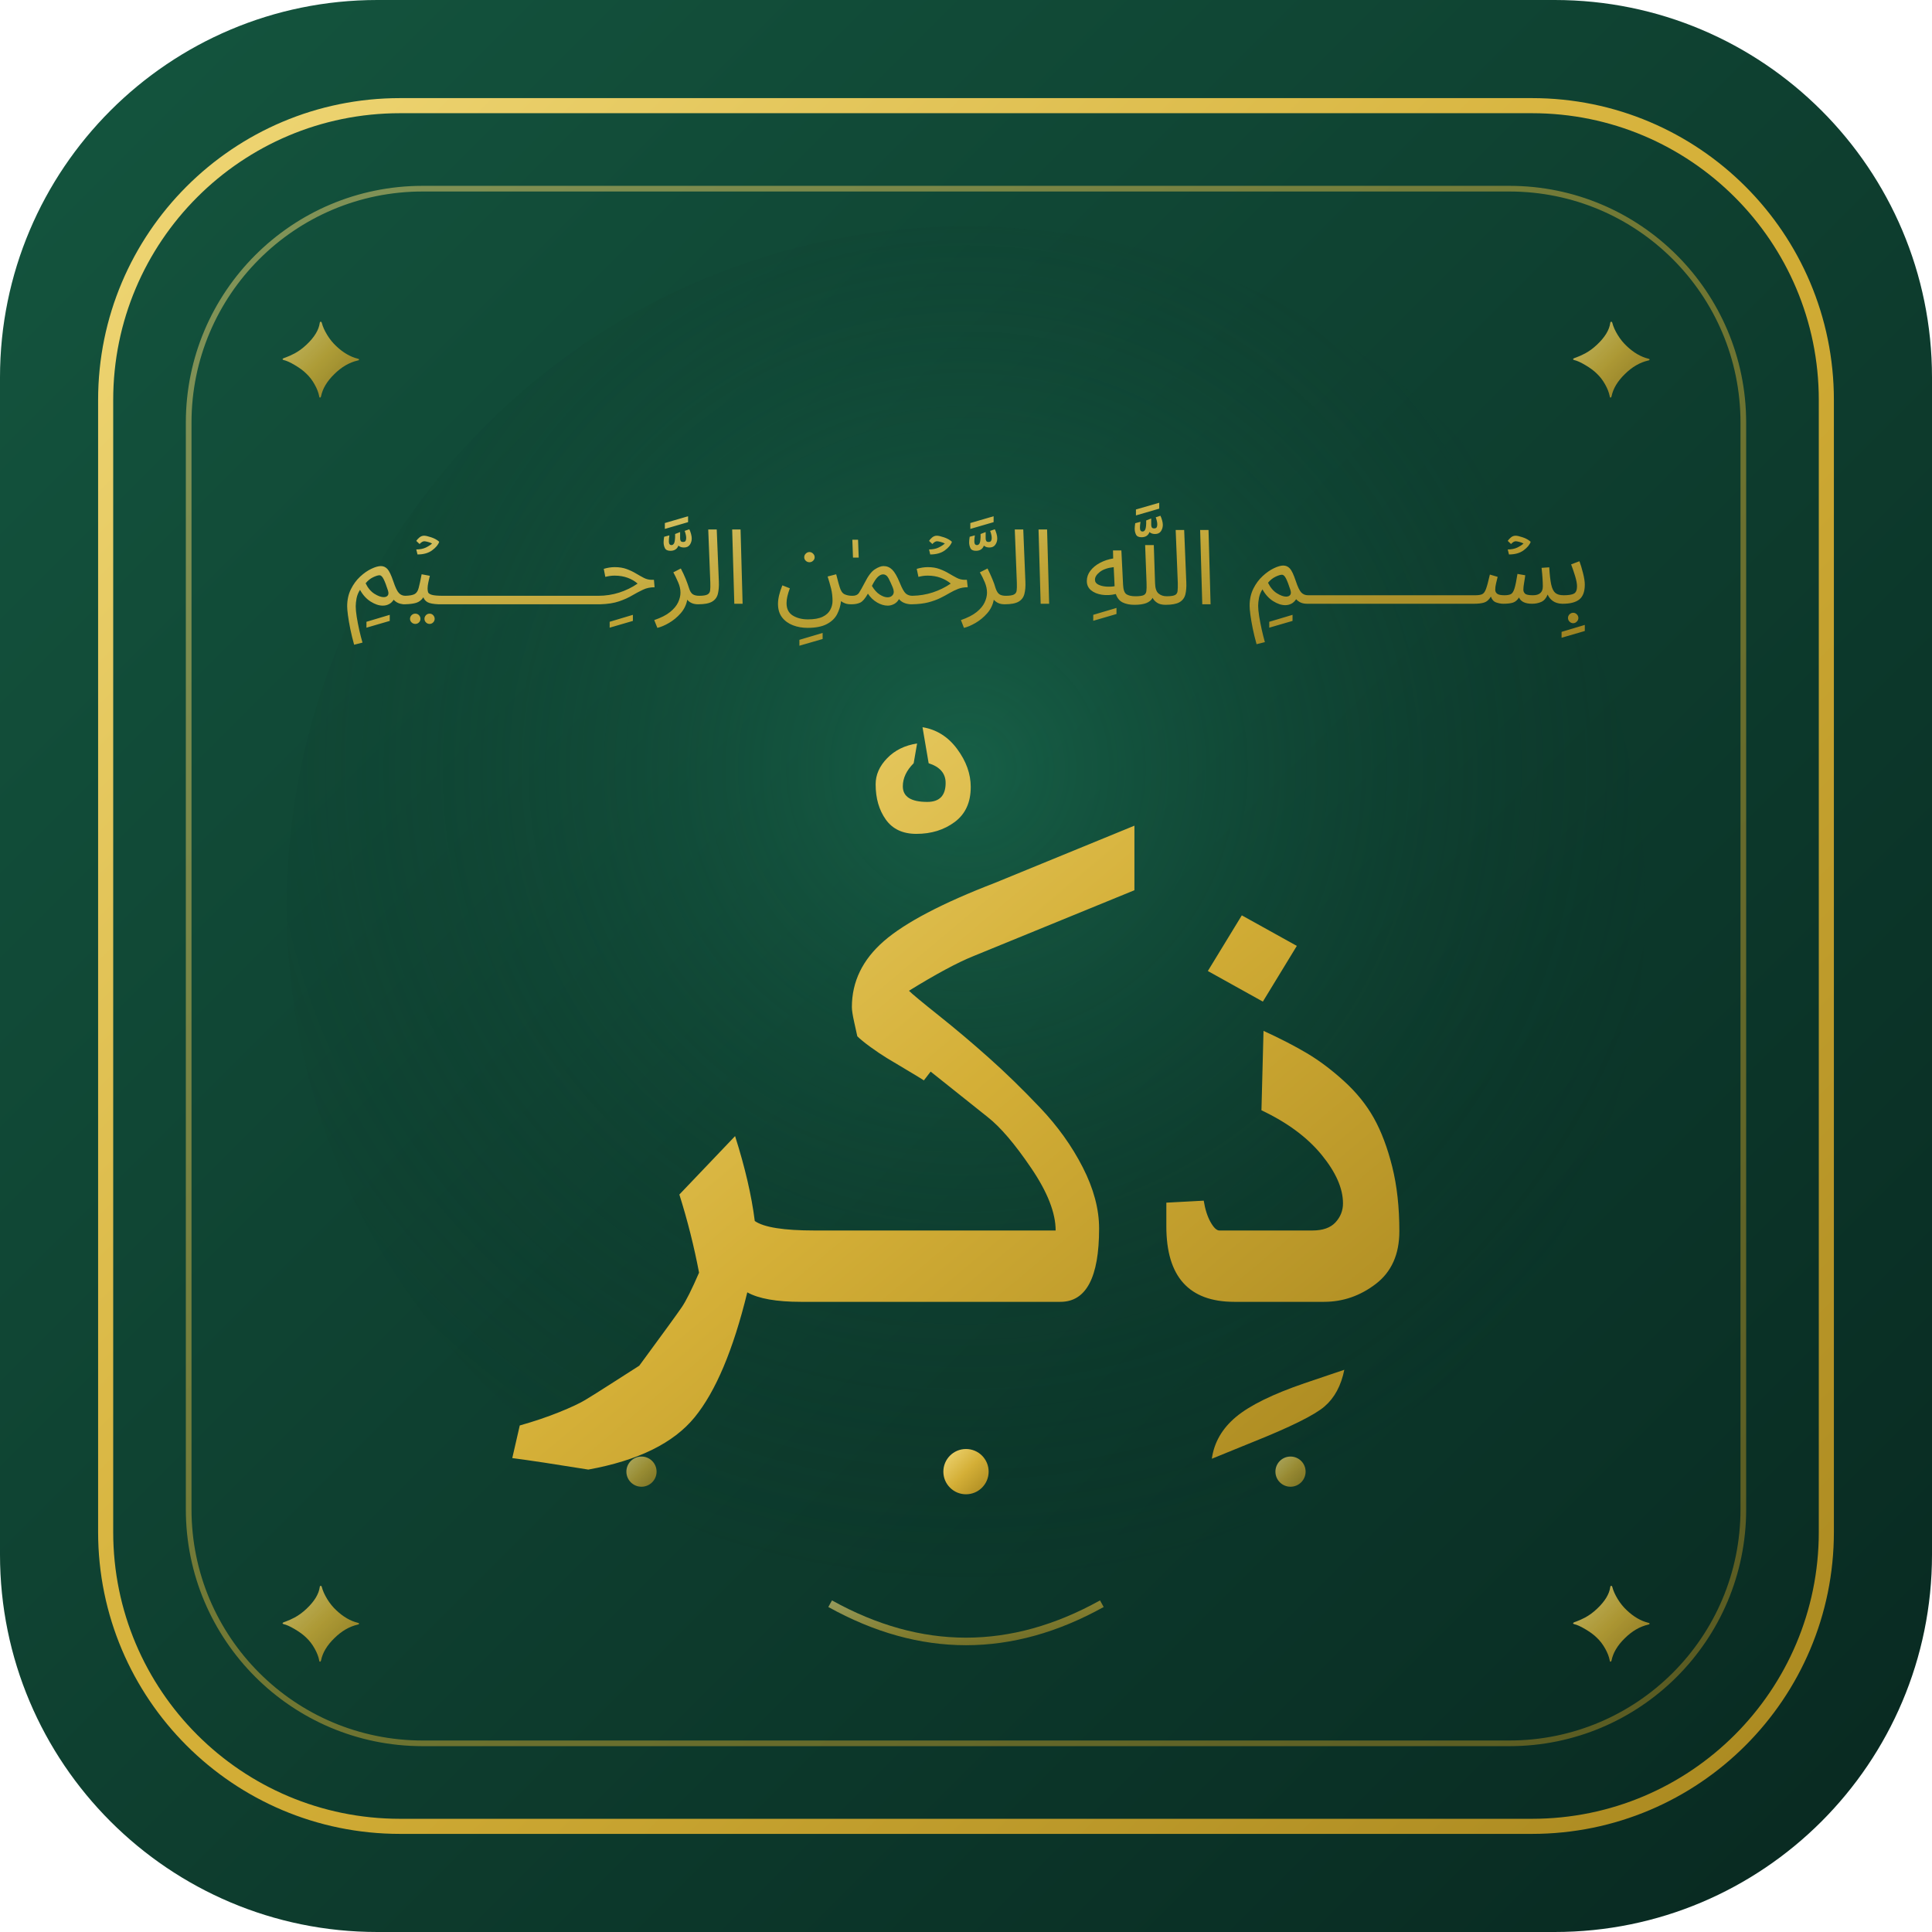
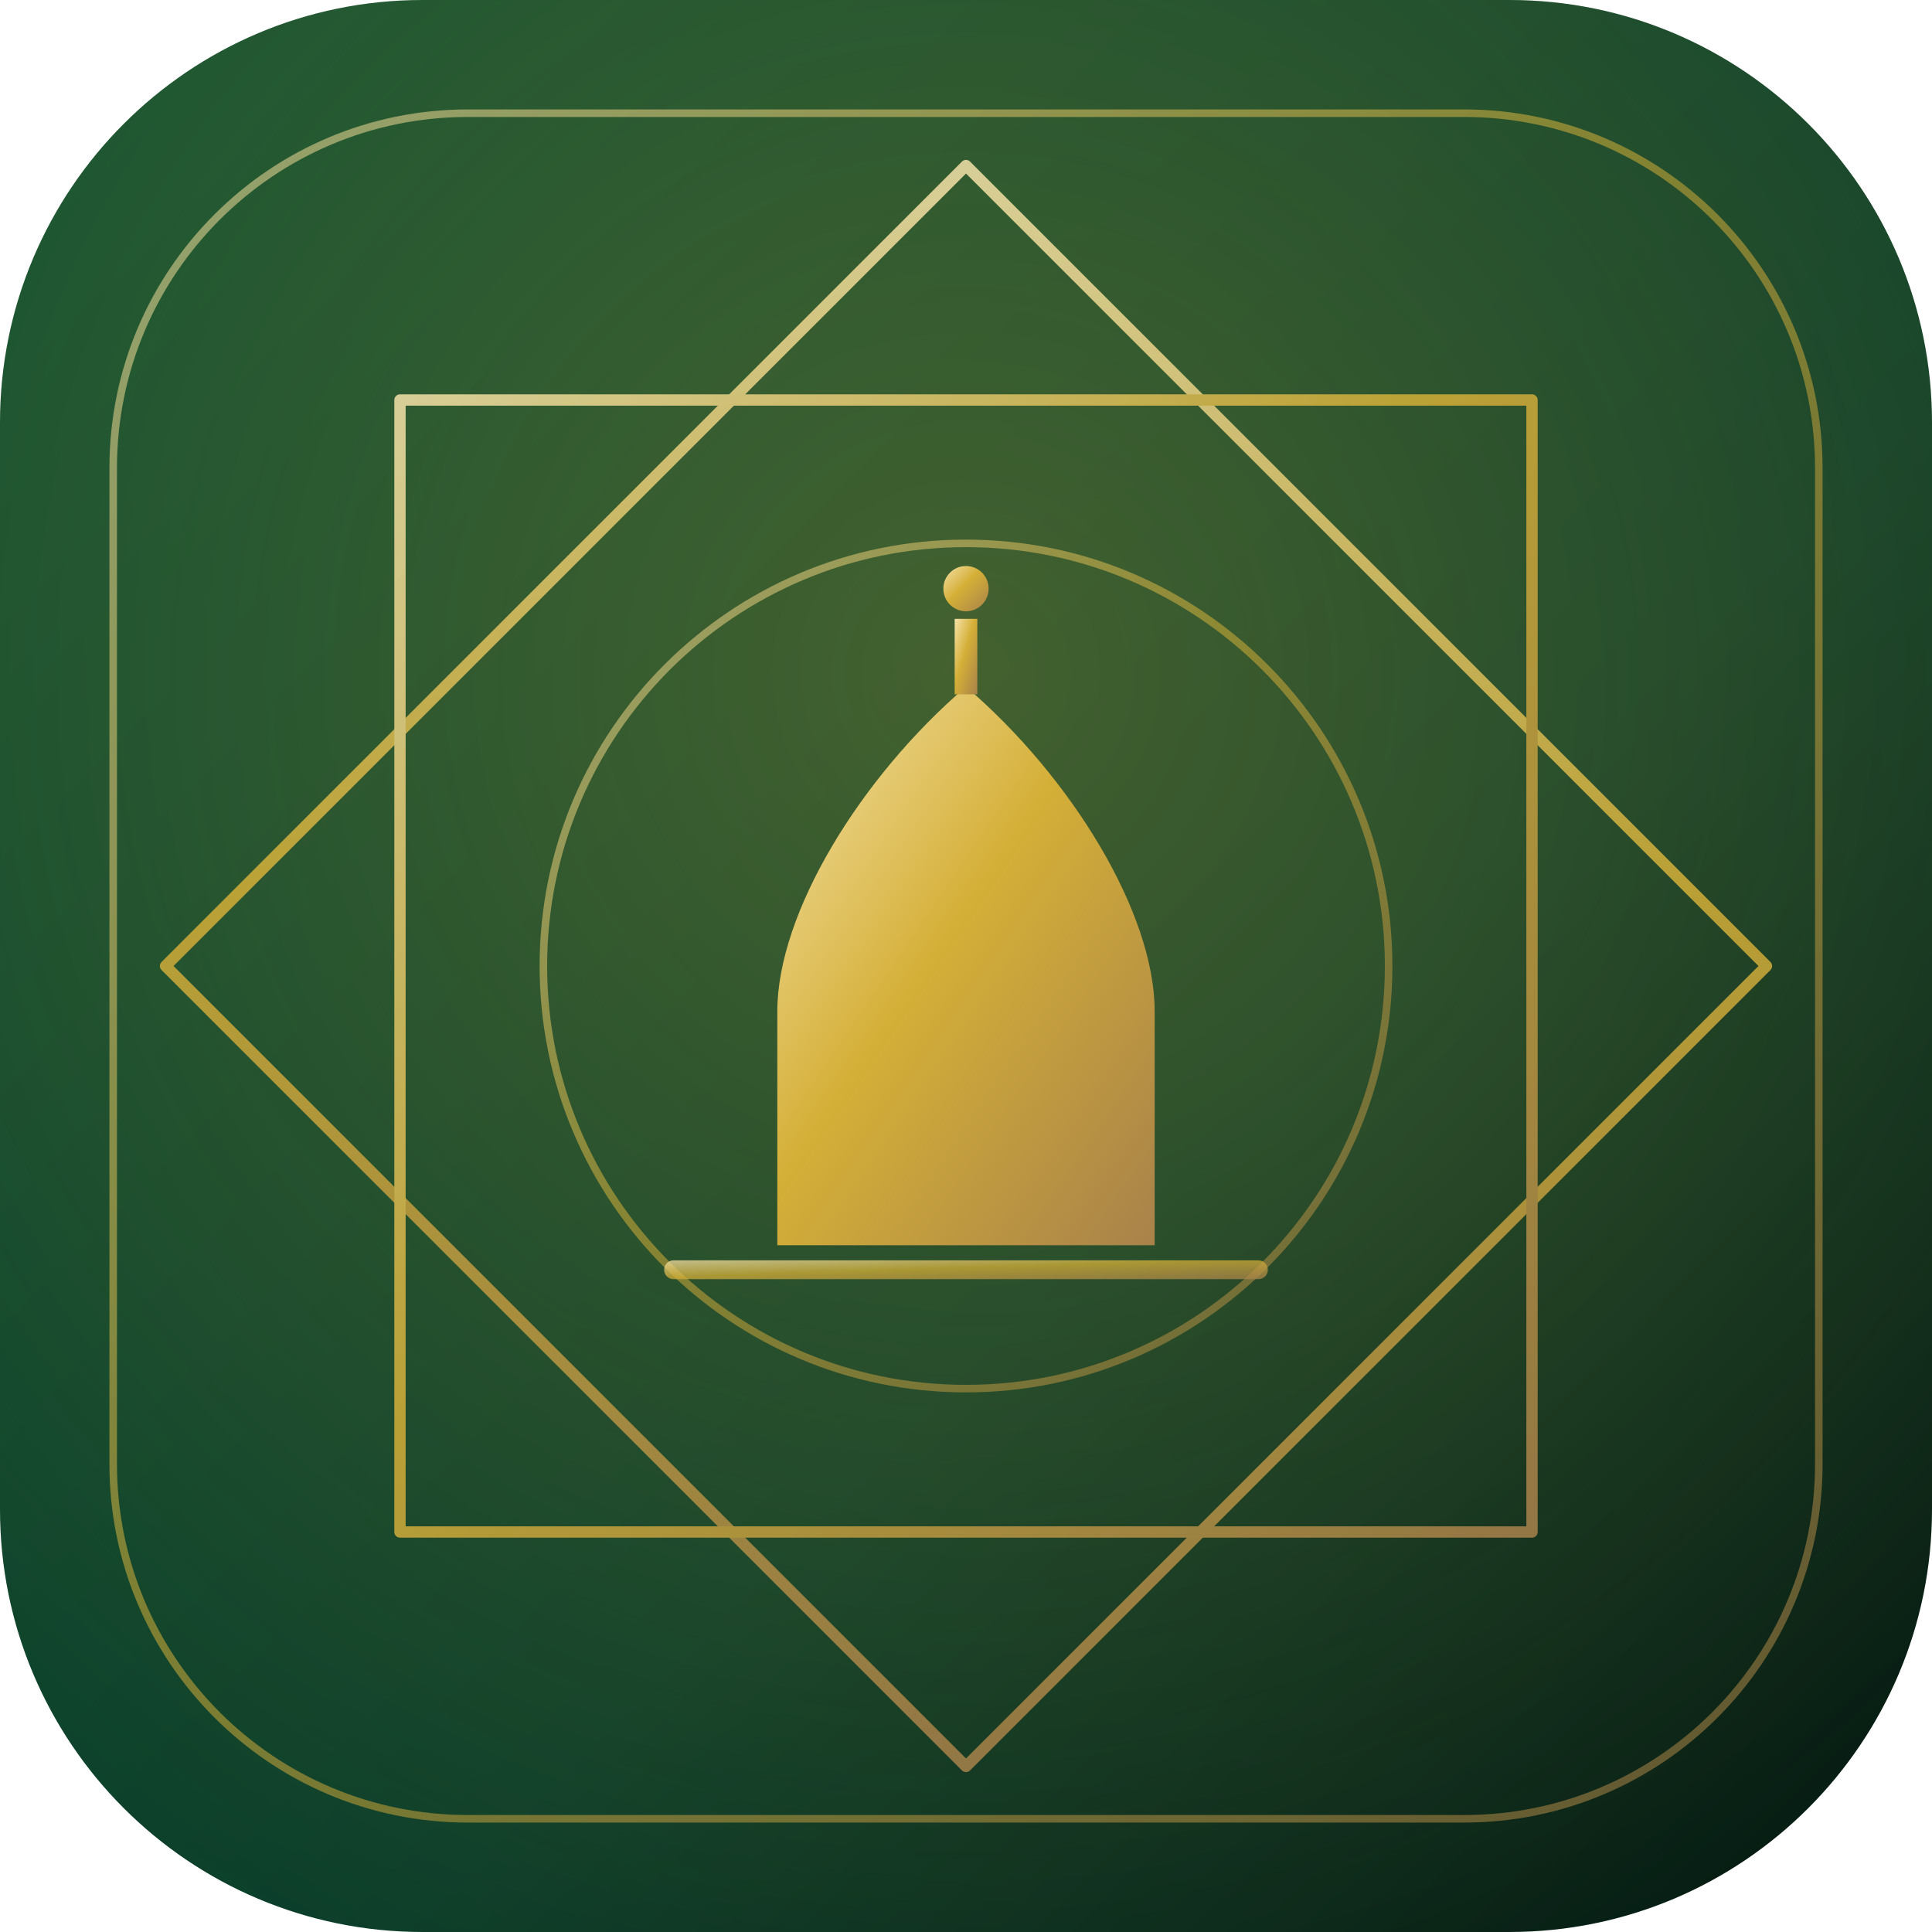
- <svg xmlns="http://www.w3.org/2000/svg" viewBox="0 0 512 512">
+ <svg xmlns="http://www.w3.org/2000/svg" viewBox="0 0 512 512" width="512" height="512">
  <defs>
-     <linearGradient id="bg" x1="0%" y1="0%" x2="100%" y2="100%">
-       <stop offset="0%" stop-color="#14563f" />
-       <stop offset="100%" stop-color="#082820" />
+     <linearGradient id="bg" x1="0" y1="0" x2="1" y2="1">
+       <stop offset="0" stop-color="#0f5132" />
+       <stop offset="0.6" stop-color="#0a3d2a" />
+       <stop offset="1" stop-color="#04150e" />
    </linearGradient>
-     <linearGradient id="gold" x1="0%" y1="0%" x2="100%" y2="100%">
-       <stop offset="0%" stop-color="#f0d878" />
-       <stop offset="50%" stop-color="#d4af37" />
-       <stop offset="100%" stop-color="#a8871f" />
+     <linearGradient id="gold" x1="0" y1="0" x2="1" y2="1">
+       <stop offset="0" stop-color="#f5e2a8" />
+       <stop offset="0.45" stop-color="#d4af37" />
+       <stop offset="1" stop-color="#a8824a" />
    </linearGradient>
-     <radialGradient id="glow" cx="50%" cy="40%" r="60%">
-       <stop offset="0%" stop-color="#1c7355" stop-opacity="0.6" />
-       <stop offset="100%" stop-color="#082820" stop-opacity="0" />
+     <radialGradient id="glow" cx="0.5" cy="0.35" r="0.75">
+       <stop offset="0" stop-color="#d4af37" stop-opacity="0.28" />
+       <stop offset="1" stop-color="#d4af37" stop-opacity="0" />
    </radialGradient>
  </defs>
-   <rect width="512" height="512" rx="100" fill="url(#bg)" />
-   <circle cx="256" cy="240" r="180" fill="url(#glow)" />
-   <rect x="28" y="28" width="456" height="456" rx="78" fill="none" stroke="url(#gold)" stroke-width="4" />
-   <rect x="50" y="50" width="412" height="412" rx="62" fill="none" stroke="url(#gold)" stroke-width="1.5" opacity="0.5" />
-   <text x="85" y="105" font-family="serif" font-size="28" fill="url(#gold)" text-anchor="middle" opacity="0.8">✦</text>
-   <text x="427" y="105" font-family="serif" font-size="28" fill="url(#gold)" text-anchor="middle" opacity="0.8">✦</text>
-   <text x="85" y="440" font-family="serif" font-size="28" fill="url(#gold)" text-anchor="middle" opacity="0.8">✦</text>
-   <text x="427" y="440" font-family="serif" font-size="28" fill="url(#gold)" text-anchor="middle" opacity="0.8">✦</text>
-   <text x="256" y="160" font-family="Amiri, serif" font-size="46" fill="url(#gold)" text-anchor="middle" opacity="0.9">﷽</text>
-   <text x="256" y="345" font-family="Amiri, Times New Roman, serif" font-size="180" font-weight="700" fill="url(#gold)" text-anchor="middle">ذِكْر</text>
-   <line x1="170" y1="390" x2="342" y2="390" stroke="url(#gold)" stroke-width="3" opacity="0.7" />
-   <circle cx="256" cy="390" r="6" fill="url(#gold)" />
-   <circle cx="170" cy="390" r="4" fill="url(#gold)" opacity="0.7" />
-   <circle cx="342" cy="390" r="4" fill="url(#gold)" opacity="0.7" />
-   <path d="M 220 425 Q 256 445 292 425" fill="none" stroke="url(#gold)" stroke-width="2" opacity="0.6" />
+   <rect width="512" height="512" rx="112" fill="url(#bg)" />
+   <rect width="512" height="512" rx="112" fill="url(#glow)" />
+   <rect x="30" y="30" width="452" height="452" rx="94" fill="none" stroke="url(#gold)" stroke-width="2" opacity="0.55" />
+   <g transform="translate(256 256)" stroke="url(#gold)" stroke-width="3" fill="none" stroke-linejoin="round" opacity="0.85">
+     <rect x="-150" y="-150" width="300" height="300" transform="rotate(45)" />
+     <rect x="-150" y="-150" width="300" height="300" />
+   </g>
+   <circle cx="256" cy="256" r="112" fill="none" stroke="url(#gold)" stroke-width="2" opacity="0.55" />
+   <g transform="translate(256 268)">
+     <path d="M0 -86 C-28 -62 -50 -26 -50 0 L-50 62 L50 62 L50 0 C50 -26 28 -62 0 -86 Z" fill="url(#gold)" />
+     <rect x="-3" y="-104" width="6" height="20" fill="url(#gold)" />
+     <circle cx="0" cy="-112" r="6" fill="url(#gold)" />
+   </g>
+   <rect x="176" y="334" width="160" height="5" rx="2.5" fill="url(#gold)" opacity="0.75" />
</svg>
